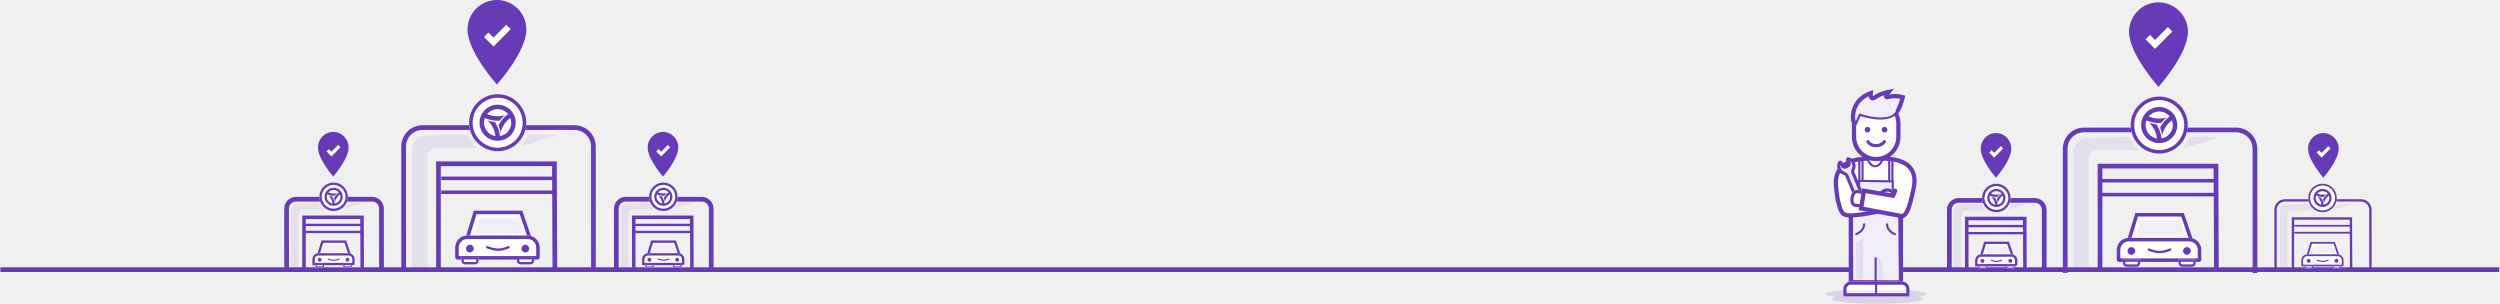
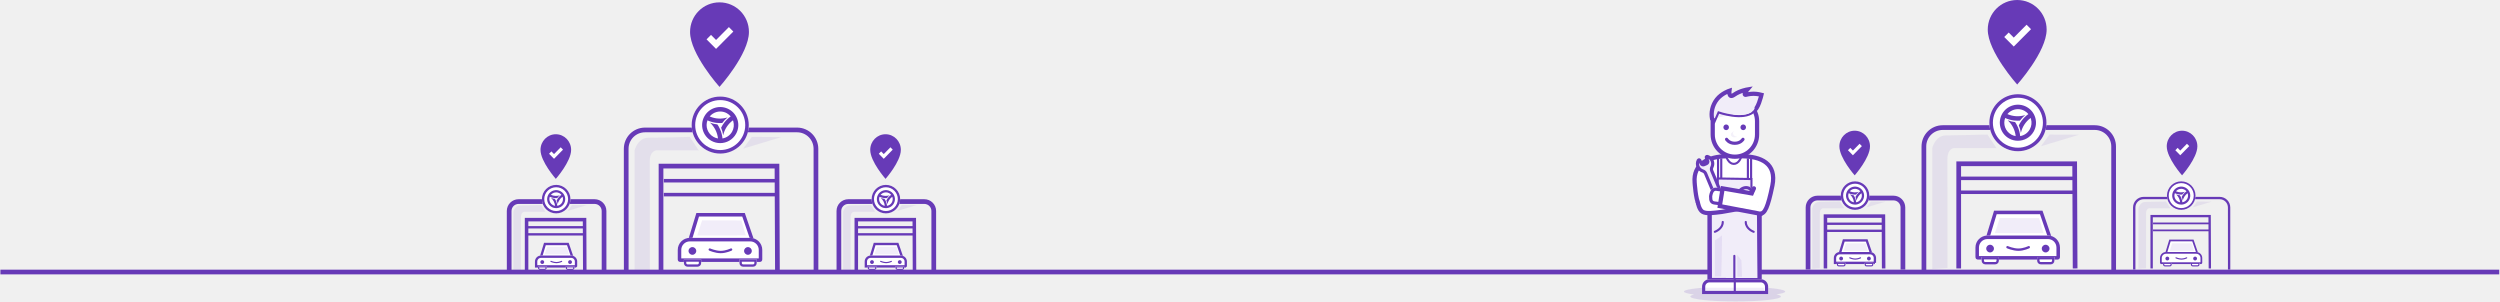
- <svg xmlns="http://www.w3.org/2000/svg" width="2123px" height="258px" viewBox="0 0 2123 258" version="1.1">
+ <svg xmlns="http://www.w3.org/2000/svg" width="2123px" height="256px" viewBox="0 0 2123 256" version="1.1">
  <defs />
  <g id="Page-1" stroke="none" stroke-width="1" fill="none" fill-rule="evenodd">
    <g id="Group-2">
-       <path d="M0.344,229 L2122.353,229" id="Path-84" stroke="#673AB7" stroke-width="4" />
-       <g id="header-graphic-right" transform="translate(1550, 2)">
+       <path d="M0.344,231 L2122.353,231" id="Path-84" stroke="#673AB7" stroke-width="4" />
+       <g id="header-graphic-right" transform="translate(1430, 0)">
        <g id="Group-14-Copy" transform="translate(105, 0)">
          <g id="Group-18" transform="translate(98, 80)">
            <path d="M32.776,146.535 C32.776,141.352 32.533,59.008 32.533,59.008 L129.475,60.084 L131.333,148.652 L163.948,148.652 L163.378,45.637 L156.165,33.528 L145.068,28.914 L125.956,28.515 L20.364,28.346 L10.966,31.737 L3.839,39.825 L1.981,49.512 L0.766,148.264 C0.766,148.264 32.776,151.717 32.776,146.535 Z" id="Path-67" />
            <polyline id="Path-36-Copy" stroke="#673AB7" stroke-width="4" points="30.338 147.956 30.338 59.055 128.812 59.055 129.189 147.956" />
            <path d="M31.703,71.457 L127.761,71.457" id="Path-38-Copy-2" stroke="#673AB7" stroke-width="3" />
            <path d="M31.703,83.268 L127.761,83.268" id="Path-38-Copy-3" stroke="#673AB7" stroke-width="3" />
            <path d="M0.809,149.754 L0.765,44.343 C0.762,35.508 7.916,28.346 16.76,28.346 L145.887,28.346 C154.724,28.346 161.892,35.517 161.895,44.343 L161.939,149.874" id="Path-35-Copy-2" stroke="#673AB7" stroke-width="4" />
            <g id="Group" transform="translate(56.36042, 0)">
              <g id="Oval-8">
                <g id="path-1-link" fill="#FFFFFF">
                  <ellipse id="path-1" cx="24.248" cy="24.213" rx="24.248" ry="24.213" />
                </g>
                <ellipse id="Oval" stroke="#673AB7" stroke-width="3" cx="24.248" cy="24.213" rx="22.748" ry="22.713" />
              </g>
              <path d="M34.352,29.808 C32.582,32.989 29.515,35.008 26.171,35.574 C25.93,32.971 25.284,30.448 24.28,28.087 C23.88,27.149 23.426,26.234 22.918,25.351 C22.588,24.779 22.235,24.22 21.862,23.674 C19.702,23.435 17.58,22.923 15.557,22.154 C19.346,25.624 21.791,30.382 22.349,35.586 C21.079,35.378 19.824,34.954 18.638,34.298 C13.577,31.5 11.446,25.449 13.408,20.199 C15.792,21.295 18.308,22 20.862,22.315 C21.896,22.443 22.938,22.506 23.979,22.506 C24.645,22.506 25.311,22.48 25.974,22.427 C27.251,20.686 28.754,19.102 30.453,17.72 C25.512,19.276 20.11,19.006 15.316,16.895 C16.791,15.098 18.774,13.789 21.06,13.135 C22.115,12.834 23.191,12.685 24.261,12.685 C26.196,12.685 28.111,13.175 29.849,14.137 C31.132,14.845 32.245,15.773 33.152,16.867 C31.008,18.378 29.136,20.2 27.584,22.25 C26.585,23.569 25.718,24.982 24.997,26.467 C25.859,28.502 26.459,30.655 26.769,32.872 C27.881,27.811 30.823,23.263 35.064,20.171 C35.172,20.455 35.271,20.746 35.355,21.041 C36.206,24.001 35.85,27.115 34.352,29.808 Z M39.013,19.996 C37.883,16.063 35.283,12.803 31.695,10.818 C28.106,8.834 23.957,8.361 20.011,9.489 C16.066,10.616 12.797,13.207 10.807,16.786 C6.699,24.174 9.383,33.519 16.792,37.615 C19.147,38.918 21.699,39.536 24.218,39.536 C29.624,39.535 34.876,36.687 37.68,31.648 C39.67,28.069 40.144,23.93 39.013,19.996 L39.013,19.996 Z" id="Fill-12-Copy-5" fill="#673AB7" fill-rule="nonzero" />
            </g>
            <path d="M7.878,148.52 L7.863,45.736 C7.863,45.736 10.42,34.958 19.615,34.958 C28.81,34.958 54.765,34.252 54.765,34.252 L62.387,45.736 L26.271,45.736 C26.271,45.736 20.813,46.077 20.813,54.784 C20.813,63.491 20.828,147.587 20.828,147.587" id="Path-20" fill="#673AB7" fill-rule="nonzero" opacity="0.092" />
            <g id="Group-3" transform="translate(44.5319, 100.3937)">
              <polyline id="Path-48" stroke="#673AB7" stroke-width="3" fill="#FFFFFF" fill-rule="nonzero" points="10.483 21.247 16.937 0 55.885 0 63.177 21.247" />
              <g id="Rectangle-10" transform="translate(0, 19)">
                <g id="path-2-link" fill="#FFFFFF">
                  <path d="M-1.42108547e-14,10.833 C-1.42108547e-14,5.182 4.573,0.601 10.231,0.601 L61.574,0.601 C67.224,0.601 71.804,5.181 71.804,10.833 L71.804,19.065 C71.804,20.169 70.909,21.064 69.809,21.064 L1.995,21.064 C0.893,21.064 -1.42108547e-14,20.172 -1.42108547e-14,19.065 L-1.42108547e-14,10.833 Z" id="path-2" />
                </g>
                <path d="M1.5,10.833 C1.5,6.008 5.404,2.101 10.231,2.101 L61.574,2.101 C66.396,2.101 70.304,6.01 70.304,10.833 L70.304,19.065 C70.304,19.34 70.081,19.564 69.809,19.564 L1.995,19.564 C1.721,19.564 1.5,19.343 1.5,19.065 L1.5,10.833 Z" id="Shape" stroke="#673AB7" stroke-width="3" />
              </g>
              <path d="M27.206,29.528 C27.206,29.528 31.978,31.626 36.484,31.626 C40.989,31.626 45.317,29.528 45.317,29.528" id="Path-31" stroke="#673AB7" stroke-width="2" stroke-linecap="round" />
              <ellipse id="Oval-7" fill="#673AB7" fill-rule="nonzero" cx="12.448" cy="30.709" rx="3.276" ry="3.267" />
              <ellipse id="Oval-7-Copy-2" fill="#673AB7" fill-rule="nonzero" cx="59.621" cy="30.709" rx="3.276" ry="3.267" />
              <g id="Rectangle" transform="translate(5, 37)">
                <g id="path-3-link" fill="#FFFFFF">
                  <path d="M0.241,0.896 L14.907,0.896 L14.907,4.005 C14.907,5.722 13.514,7.114 11.797,7.114 L3.352,7.114 C1.634,7.114 0.241,5.719 0.241,4.005 L0.241,0.896 Z" id="path-3" />
                </g>
                <path d="M1.241,1.896 L13.907,1.896 L13.907,4.005 C13.907,5.17 12.962,6.114 11.797,6.114 L3.352,6.114 C2.187,6.114 1.241,5.168 1.241,4.005 L1.241,1.896 Z" id="Shape" stroke="#673AB7" stroke-width="2" />
              </g>
              <g id="Rectangle-Copy-3" transform="translate(52, 37)">
                <g id="path-4-link" fill="#FFFFFF">
                  <path d="M0.414,0.896 L15.08,0.896 L15.08,4.005 C15.08,5.722 13.687,7.114 11.969,7.114 L3.524,7.114 C1.806,7.114 0.414,5.719 0.414,4.005 L0.414,0.896 Z" id="path-4" />
                </g>
                <path d="M1.414,1.896 L14.08,1.896 L14.08,4.005 C14.08,5.17 13.135,6.114 11.969,6.114 L3.524,6.114 C2.36,6.114 1.414,5.168 1.414,4.005 L1.414,1.896 Z" id="Shape" stroke="#673AB7" stroke-width="2" />
              </g>
            </g>
            <polygon id="Path-34" fill="#673AB7" fill-rule="nonzero" opacity="0.092" points="100.126 44.222 107.457 34.252 132.492 34.428" />
            <polygon id="Path-2" fill="#673AB7" fill-rule="nonzero" opacity="0.092" points="65.22 105.118 61.092 117.99 102.267 117.918 98.624 105.202" />
          </g>
          <g id="Group-18-Copy-2" transform="translate(277, 154)">
            <path d="M16.388,73.267 C16.388,70.676 16.267,29.504 16.267,29.504 L64.737,30.042 L65.666,74.326 L81.974,74.326 L81.689,22.818 L78.083,16.764 L72.534,14.457 L62.978,14.257 L10.182,14.173 L5.483,15.869 L1.919,19.913 L0.99,24.756 L0.383,74.132 C0.383,74.132 16.388,75.859 16.388,73.267 Z" id="Path-67" />
            <polyline id="Path-36-Copy" stroke="#673AB7" stroke-width="2" points="15.169 73.978 15.169 29.528 64.406 29.528 64.595 73.978" />
            <path d="M16.352,35.728 L64.381,35.728" id="Path-38-Copy-2" stroke="#673AB7" stroke-width="1.5" />
            <path d="M16.352,41.634 L64.381,41.634" id="Path-38-Copy-3" stroke="#673AB7" stroke-width="1.5" />
            <path d="M0.404,74.877 L0.383,22.172 C0.381,17.754 3.958,14.173 8.38,14.173 L72.943,14.173 C77.362,14.173 80.946,17.747 80.948,22.18 L80.969,74.937" id="Path-35-Copy-2" stroke="#673AB7" stroke-width="2" />
            <g id="Group" transform="translate(28.18021, 0)">
              <g id="Oval-8">
                <g id="path-5-link" fill="#FFFFFF">
                  <ellipse id="path-5" cx="12.124" cy="12.106" rx="12.124" ry="12.106" />
                </g>
                <ellipse id="Oval" stroke="#673AB7" stroke-width="1.5" cx="12.124" cy="12.106" rx="11.374" ry="11.356" />
              </g>
              <path d="M17.176,14.904 C16.291,16.494 14.757,17.504 13.085,17.787 C12.965,16.486 12.642,15.224 12.14,14.044 C11.94,13.574 11.713,13.117 11.459,12.676 C11.294,12.389 11.117,12.11 10.931,11.837 C9.851,11.717 8.79,11.461 7.778,11.077 C9.673,12.812 10.895,15.191 11.174,17.793 C10.54,17.689 9.912,17.477 9.319,17.149 C6.788,15.75 5.723,12.724 6.704,10.099 C7.896,10.647 9.154,11 10.431,11.157 C10.948,11.221 11.469,11.253 11.99,11.253 C12.323,11.253 12.656,11.24 12.987,11.213 C13.626,10.343 14.377,9.551 15.227,8.86 C12.756,9.638 10.055,9.503 7.658,8.447 C8.395,7.549 9.387,6.894 10.53,6.568 C11.057,6.417 11.595,6.342 12.13,6.342 C13.098,6.342 14.055,6.587 14.925,7.068 C15.566,7.423 16.123,7.887 16.576,8.433 C15.504,9.189 14.568,10.1 13.792,11.125 C13.293,11.784 12.859,12.491 12.499,13.233 C12.929,14.251 13.23,15.327 13.384,16.436 C13.941,13.906 15.412,11.632 17.532,10.085 C17.586,10.228 17.636,10.373 17.678,10.521 C18.103,12.001 17.925,13.557 17.176,14.904 Z M19.507,9.998 C18.941,8.031 17.641,6.402 15.847,5.409 C14.053,4.417 11.979,4.181 10.005,4.744 C8.033,5.308 6.399,6.604 5.403,8.393 C3.35,12.087 4.692,16.759 8.396,18.807 C9.573,19.459 10.85,19.768 12.109,19.768 C14.812,19.767 17.438,18.343 18.84,15.824 C19.835,14.035 20.072,11.965 19.507,9.998 L19.507,9.998 Z" id="Fill-12-Copy-5" fill="#673AB7" fill-rule="nonzero" />
            </g>
            <path d="M3.939,74.26 L3.932,22.868 C3.932,22.868 5.21,17.479 9.808,17.479 C14.405,17.479 27.382,17.126 27.382,17.126 L31.194,22.868 L13.135,22.868 C13.135,22.868 10.406,23.039 10.406,27.392 C10.406,31.745 10.414,73.794 10.414,73.794" id="Path-20" fill="#673AB7" fill-rule="nonzero" opacity="0.092" />
            <g id="Group-3" transform="translate(22.26595, 50.19685)">
              <polyline id="Path-48" stroke="#673AB7" stroke-width="1.5" fill="#FFFFFF" fill-rule="nonzero" points="5.241 10.624 8.468 0 27.942 0 31.589 10.624" />
              <g id="Rectangle-10" transform="translate(0, 9)">
                <g id="path-6-link" fill="#FFFFFF">
                  <path d="M-7.10542736e-15,5.916 C-7.10542736e-15,3.091 2.287,0.801 5.106,0.801 L30.796,0.801 C33.616,0.801 35.902,3.097 35.902,5.916 L35.902,10.032 C35.902,10.584 35.448,11.032 34.904,11.032 L0.998,11.032 C0.447,11.032 -7.10542736e-15,10.592 -7.10542736e-15,10.032 L-7.10542736e-15,5.916 Z" id="path-6" />
                </g>
                <path d="M0.75,5.916 C0.75,3.505 2.701,1.551 5.106,1.551 L30.796,1.551 C33.2,1.551 35.152,3.509 35.152,5.916 L35.152,10.032 C35.152,10.167 35.037,10.282 34.904,10.282 L0.998,10.282 C0.858,10.282 0.75,10.175 0.75,10.032 L0.75,5.916 Z" id="Shape" stroke="#673AB7" stroke-width="1.5" />
              </g>
              <path d="M13.603,14.764 C13.603,14.764 15.989,15.813 18.242,15.813 C20.495,15.813 22.658,14.764 22.658,14.764" id="Path-31" stroke="#673AB7" stroke-linecap="round" />
              <ellipse id="Oval-7" fill="#673AB7" fill-rule="nonzero" cx="6.224" cy="15.355" rx="1.638" ry="1.634" />
              <ellipse id="Oval-7-Copy-2" fill="#673AB7" fill-rule="nonzero" cx="29.81" cy="15.355" rx="1.638" ry="1.634" />
              <g id="Rectangle" transform="translate(2, 18)">
                <g id="path-7-link" fill="#FFFFFF">
                  <path d="M0.621,0.948 L7.954,0.948 L7.954,2.502 C7.954,3.361 7.25,4.057 6.398,4.057 L2.176,4.057 C1.317,4.057 0.621,3.367 0.621,2.502 L0.621,0.948 Z" id="path-7" />
                </g>
                <path d="M1.121,1.448 L7.454,1.448 L7.454,2.502 C7.454,3.082 6.977,3.557 6.398,3.557 L2.176,3.557 C1.591,3.557 1.121,3.088 1.121,2.502 L1.121,1.448 Z" id="Shape" stroke="#673AB7" />
              </g>
              <g id="Rectangle-Copy-3" transform="translate(26, 18)">
                <g id="path-8-link" fill="#FFFFFF">
                  <path d="M0.207,0.948 L7.54,0.948 L7.54,2.502 C7.54,3.361 6.837,4.057 5.985,4.057 L1.762,4.057 C0.903,4.057 0.207,3.367 0.207,2.502 L0.207,0.948 Z" id="path-8" />
                </g>
                <path d="M0.707,1.448 L7.04,1.448 L7.04,2.502 C7.04,3.082 6.563,3.557 5.985,3.557 L1.762,3.557 C1.177,3.557 0.707,3.088 0.707,2.502 L0.707,1.448 Z" id="Shape" stroke="#673AB7" />
              </g>
            </g>
            <polygon id="Path-34" fill="#673AB7" fill-rule="nonzero" opacity="0.092" points="50.063 22.111 53.728 17.126 66.246 17.214" />
            <polygon id="Path-2" fill="#673AB7" fill-rule="nonzero" opacity="0.092" points="32.61 52.559 30.546 58.995 51.133 58.959 49.312 52.601" />
          </g>
          <g id="Group-9" transform="translate(153, 0)" fill-rule="nonzero">
            <path d="M0,25.128 C0,43.974 25,71.795 25,71.795 C25,71.795 50,43.974 50,25.128 C50,11.236 38.821,-2.27373675e-13 25,-2.27373675e-13 C11.179,-2.27373675e-13 0,11.236 0,25.128 Z" id="Path" fill="#673AB7" />
            <polygon id="Icon-Shape-Copy-3" fill="#FFFFFF" points="32.974 21 36.747 24.79 22.078 39.524 14 31.41 17.792 27.628 22.079 31.934" />
          </g>
          <g id="Group-15" transform="translate(0, 111)">
            <g id="Group-18-Copy" transform="translate(0, 43)">
              <path d="M16.388,73.267 C16.388,70.676 16.267,29.504 16.267,29.504 L64.737,30.042 L65.666,74.326 L81.974,74.326 L81.689,22.818 L78.083,16.764 L72.534,14.457 L62.978,14.257 L10.182,14.173 L5.483,15.869 L1.919,19.913 L0.99,24.756 L0.383,74.132 C0.383,74.132 16.388,75.859 16.388,73.267 Z" id="Path-67" />
              <polyline id="Path-36-Copy" stroke="#673AB7" stroke-width="3" points="15.169 73.978 15.169 29.528 64.406 29.528 64.595 73.978" />
              <path d="M16.352,36 L64.381,36" id="Path-38-Copy-2" stroke="#673AB7" stroke-width="2" />
              <path d="M16.352,42 L64.381,42" id="Path-38-Copy-3" stroke="#673AB7" stroke-width="2" />
              <path d="M0.404,74.877 L0.383,22.172 C0.381,17.754 3.958,14.173 8.38,14.173 L72.943,14.173 C77.362,14.173 80.946,17.747 80.948,22.18 L80.969,74.937" id="Path-35-Copy-2" stroke="#673AB7" stroke-width="4" />
              <g id="Group" transform="translate(28.18021, 0)">
                <g id="Oval-8">
                  <g id="path-9-link" fill="#FFFFFF">
                    <ellipse id="path-9" cx="12.124" cy="12.106" rx="12.124" ry="12.106" />
                  </g>
                  <ellipse id="Oval" stroke="#673AB7" stroke-width="2" cx="12.124" cy="12.106" rx="11.124" ry="11.106" />
                </g>
                <path d="M17.176,14.904 C16.291,16.494 14.757,17.504 13.085,17.787 C12.965,16.486 12.642,15.224 12.14,14.044 C11.94,13.574 11.713,13.117 11.459,12.676 C11.294,12.389 11.117,12.11 10.931,11.837 C9.851,11.717 8.79,11.461 7.778,11.077 C9.673,12.812 10.895,15.191 11.174,17.793 C10.54,17.689 9.912,17.477 9.319,17.149 C6.788,15.75 5.723,12.724 6.704,10.099 C7.896,10.647 9.154,11 10.431,11.157 C10.948,11.221 11.469,11.253 11.99,11.253 C12.323,11.253 12.656,11.24 12.987,11.213 C13.626,10.343 14.377,9.551 15.227,8.86 C12.756,9.638 10.055,9.503 7.658,8.447 C8.395,7.549 9.387,6.894 10.53,6.568 C11.057,6.417 11.595,6.342 12.13,6.342 C13.098,6.342 14.055,6.587 14.925,7.068 C15.566,7.423 16.123,7.887 16.576,8.433 C15.504,9.189 14.568,10.1 13.792,11.125 C13.293,11.784 12.859,12.491 12.499,13.233 C12.929,14.251 13.23,15.327 13.384,16.436 C13.941,13.906 15.412,11.632 17.532,10.085 C17.586,10.228 17.636,10.373 17.678,10.521 C18.103,12.001 17.925,13.557 17.176,14.904 Z M19.507,9.998 C18.941,8.031 17.641,6.402 15.847,5.409 C14.053,4.417 11.979,4.181 10.005,4.744 C8.033,5.308 6.399,6.604 5.403,8.393 C3.35,12.087 4.692,16.759 8.396,18.807 C9.573,19.459 10.85,19.768 12.109,19.768 C14.812,19.767 17.438,18.343 18.84,15.824 C19.835,14.035 20.072,11.965 19.507,9.998 L19.507,9.998 Z" id="Fill-12-Copy-5" fill="#673AB7" fill-rule="nonzero" />
              </g>
              <path d="M3.939,74.26 L3.932,22.868 C3.932,22.868 5.21,17.479 9.808,17.479 C14.405,17.479 27.382,17.126 27.382,17.126 L31.194,22.868 L13.135,22.868 C13.135,22.868 10.406,23.039 10.406,27.392 C10.406,31.745 10.414,73.794 10.414,73.794" id="Path-20" fill="#673AB7" fill-rule="nonzero" opacity="0.092" />
              <g id="Group-3" transform="translate(22.26595, 50.19685)">
                <polyline id="Path-48" stroke="#673AB7" stroke-width="2" fill="#FFFFFF" fill-rule="nonzero" points="5.241 10.624 8.468 0 27.942 0 31.589 10.624" />
                <g id="Rectangle-10" transform="translate(0, 9)">
                  <g id="path-10-link" fill="#FFFFFF">
                    <path d="M-7.10542736e-15,5.916 C-7.10542736e-15,3.091 2.287,0.801 5.106,0.801 L30.796,0.801 C33.616,0.801 35.902,3.097 35.902,5.916 L35.902,10.032 C35.902,10.584 35.448,11.032 34.904,11.032 L0.998,11.032 C0.447,11.032 -7.10542736e-15,10.592 -7.10542736e-15,10.032 L-7.10542736e-15,5.916 Z" id="path-10" />
                  </g>
                  <path d="M0.998,10.032 C0.995,10.032 1,10.037 1,10.032 L0.998,10.032 Z M34.902,10.032 C34.902,10.032 34.902,10.032 34.902,10.032 C34.902,10.03 34.9,10.031 34.902,10.032 C34.903,10.032 34.903,10.032 34.904,10.032 L34.902,10.032 L34.902,10.032 L1,10.032 L1,5.916 C1,3.643 2.839,1.801 5.106,1.801 L30.796,1.801 C33.061,1.801 34.902,3.646 34.902,5.916 L34.902,10.032 L34.902,10.032 C34.902,10.032 34.902,10.032 34.902,10.032 Z" id="Shape" stroke="#673AB7" stroke-width="2" />
                </g>
                <path d="M13.603,14.764 C13.603,14.764 15.989,15.813 18.242,15.813 C20.495,15.813 22.658,14.764 22.658,14.764" id="Path-31" stroke="#673AB7" stroke-linecap="round" />
                <ellipse id="Oval-7" fill="#673AB7" fill-rule="nonzero" cx="6.224" cy="15.355" rx="1.638" ry="1.634" />
                <ellipse id="Oval-7-Copy-2" fill="#673AB7" fill-rule="nonzero" cx="29.81" cy="15.355" rx="1.638" ry="1.634" />
                <g id="Rectangle" transform="translate(2, 18)">
                  <g id="path-11-link" fill="#FFFFFF">
                    <path d="M0.621,0.948 L7.954,0.948 L7.954,2.502 C7.954,3.361 7.25,4.057 6.398,4.057 L2.176,4.057 C1.317,4.057 0.621,3.367 0.621,2.502 L0.621,0.948 Z" id="path-11" />
                  </g>
                  <path d="M1.121,1.448 L7.454,1.448 L7.454,2.502 C7.454,3.082 6.977,3.557 6.398,3.557 L2.176,3.557 C1.591,3.557 1.121,3.088 1.121,2.502 L1.121,1.448 Z" id="Shape" stroke="#673AB7" />
                </g>
                <g id="Rectangle-Copy-3" transform="translate(26, 18)">
                  <g id="path-12-link" fill="#FFFFFF">
                    <path d="M0.207,0.948 L7.54,0.948 L7.54,2.502 C7.54,3.361 6.837,4.057 5.985,4.057 L1.762,4.057 C0.903,4.057 0.207,3.367 0.207,2.502 L0.207,0.948 Z" id="path-12" />
                  </g>
                  <path d="M0.707,1.448 L7.04,1.448 L7.04,2.502 C7.04,3.082 6.563,3.557 5.985,3.557 L1.762,3.557 C1.177,3.557 0.707,3.088 0.707,2.502 L0.707,1.448 Z" id="Shape" stroke="#673AB7" />
                </g>
              </g>
              <polygon id="Path-34" fill="#673AB7" fill-rule="nonzero" opacity="0.092" points="50.063 22.111 53.728 17.126 66.246 17.214" />
              <polygon id="Path-2" fill="#673AB7" fill-rule="nonzero" opacity="0.092" points="32.61 52.559 30.546 58.995 51.133 58.959 49.312 52.601" />
            </g>
            <g id="Group-9-Copy-2" transform="translate(27, 0)" fill-rule="nonzero">
              <path d="M0,13.262 C0,23.209 13,37.892 13,37.892 C13,37.892 26,23.209 26,13.262 C26,5.93 20.187,-1.20792265e-13 13,-1.20792265e-13 C5.813,-1.20792265e-13 0,5.93 0,13.262 Z" id="Path" fill="#673AB7" />
              <polygon id="Icon-Shape-Copy-3" fill="#FFFFFF" points="17.146 11.083 19.108 13.083 11.481 20.86 7.28 16.577 9.252 14.581 11.481 16.854" />
            </g>
          </g>
          <g id="Group-9-Copy-3" transform="translate(305, 111)" fill-rule="nonzero">
            <path d="M0,13.262 C0,23.209 13,37.892 13,37.892 C13,37.892 26,23.209 26,13.262 C26,5.93 20.187,-1.20792265e-13 13,-1.20792265e-13 C5.813,-1.20792265e-13 0,5.93 0,13.262 Z" id="Path" fill="#673AB7" />
            <polygon id="Icon-Shape-Copy-3" fill="#FFFFFF" points="17.146 11.083 19.108 13.083 11.481 20.86 7.28 16.577 9.252 14.581 11.481 16.854" />
          </g>
        </g>
        <g id="cardash-man" transform="translate(0, 76)">
          <g id="torso+legs" transform="translate(0, 54.8)">
            <path d="M8.621,118.477 C6.569,117.963 5.432,117.396 5.432,116.8 C5.432,114.48 22.657,112.6 43.905,112.6 C65.154,112.6 82.379,114.48 82.379,116.8 C82.379,117.457 80.996,118.079 78.529,118.633 C83.243,119.307 86,120.122 86,121 C86,123.32 66.748,125.2 43,125.2 C19.252,125.2 0,123.32 0,121 C0,120.053 3.208,119.179 8.621,118.477 Z" id="shadow" fill="#673AB7" fill-rule="nonzero" opacity="0.158" transform="translate(43, 118.9) scale(-1, 1) rotate(-180) translate(-43, -118.9) " />
            <polygon id="Rectangle-4" stroke="#673AB7" stroke-width="3.6" fill="#FFFFFF" fill-rule="nonzero" stroke-linecap="round" points="21.726 49.346 64.274 49.346 64.274 106.967 21.726 106.967" />
            <path d="M12.434,42.353 C10.002,38.65 9.082,24.084 9.082,24.084 C7.857,8.883 20.036,1.9 36.647,1.9 L48.9,1.9 C65.515,1.9 78.978,7.986 75.119,26.776 C71.26,45.565 68.674,50.649 64.728,50.649 C60.783,50.649 32.735,43.255 32.735,43.255" id="Rectangle-2" stroke="#673AB7" stroke-width="3.6" fill="#FFFFFF" fill-rule="nonzero" stroke-linecap="round" />
            <rect id="Rectangle-13" fill="#673AB7" fill-rule="nonzero" opacity="0.092" x="25.347" y="75.7" width="5.432" height="30.6" />
            <polygon id="Path-89" fill="#673AB7" fill-rule="nonzero" opacity="0.092" points="45.263 84.7 45.336 104.905 49.295 104.905 48.848 89.893" />
            <path d="M61.022,38.972 L62.196,40.39 L61.97,70.839 L58.279,70.785 C58.279,70.785 59.138,60.55 59.421,49.393 C59.703,38.236 56.209,39.208 56.217,38.972 C56.314,35.989 55.971,31.868 56.217,30.598 C56.897,27.085 59.399,36.303 59.399,36.303 L61.022,38.972 Z" id="Path-90" fill="#FFFFFF" fill-rule="nonzero" />
            <rect id="Rectangle-21-Copy-4" fill="#673AB7" fill-rule="nonzero" x="28.063" y="3.7" width="1.811" height="17.1" />
            <rect id="Rectangle-21-Copy-5" fill="#673AB7" fill-rule="nonzero" x="30.779" y="3.7" width="1.811" height="17.1" />
            <rect id="Rectangle-21-Copy-6" fill="#673AB7" fill-rule="nonzero" x="53.411" y="3.7" width="1.811" height="17.1" />
            <rect id="Rectangle-21-Copy-7" fill="#673AB7" fill-rule="nonzero" x="56.126" y="3.7" width="1.811" height="17.1" />
            <g id="Path-106-Copy" transform="translate(22, 20)">
              <g id="path-13-link" transform="translate(1, 1)" fill="#F1EDF9">
                <polygon id="path-13" points="39.537 84.381 0.752 84.189 0.537 23.94 6.493 16.905 6.631 0.7 33.426 1.113 33.392 16.484 38.933 21.488" />
              </g>
              <polygon id="Shape" stroke="#673AB7" stroke-width="1.8" points="35.293 17.085 35.326 2.115 35.327 1.227 34.439 1.213 7.645 0.8 6.739 0.786 6.731 1.692 6.596 17.572 0.85 24.358 0.636 24.612 0.637 24.943 0.852 85.192 0.855 86.085 1.747 86.089 40.533 86.281 41.446 86.286 41.437 85.372 40.833 22.48 40.829 22.085 40.536 21.82" />
            </g>
            <polygon id="Path-89" fill="#673AB7" fill-rule="nonzero" opacity="0.092" points="45.263 85.6 45.336 104.201 49.295 104.201 48.848 90.381" />
            <path d="M32.343,73.426 L32.343,75.327 L32.343,104.005 L26.912,104.005 C26.912,104.005 26.253,80.74 26.253,71.448 C26.253,67.166 26.912,70.084 29.283,71.448 C31.655,72.812 32.343,73.426 32.343,73.426 Z" id="Rectangle-13" fill="#673AB7" fill-rule="nonzero" opacity="0.092" transform="translate(29.29795, 86.60476) scale(-1, 1) translate(-29.29795, -86.60476) " />
            <g id="feet" transform="translate(15.38947, 105.4)">
              <g id="Rectangle-6">
                <g id="path-14-link" fill="#FFFFFF">
                  <path d="M0,7.2 C0,3.721 2.822,0.9 6.302,0.9 L49.824,0.9 C53.305,0.9 56.126,3.728 56.126,7.2 L56.126,13.5 L0,13.5 L0,7.2 Z" id="path-14" />
                </g>
                <path d="M54.776,12.15 L1.35,12.15 L1.35,7.2 C1.35,4.466 3.567,2.25 6.302,2.25 L49.824,2.25 C52.557,2.25 54.776,4.471 54.776,7.2 L54.776,12.15 Z" id="Shape" stroke="#673AB7" stroke-width="2.7" />
              </g>
              <rect id="Rectangle-16" fill="#673AB7" fill-rule="nonzero" opacity="0.092" x="2.716" y="8.1" width="24.442" height="2.7" />
              <rect id="Rectangle-16-Copy" fill="#673AB7" fill-rule="nonzero" opacity="0.092" x="28.063" y="8.1" width="24.442" height="2.7" />
              <path d="M26,0.863 L26,11.7" id="Path-81-Copy" stroke="#673AB7" stroke-width="1.8" fill="#FFFFFF" fill-rule="nonzero" stroke-linecap="round" transform="translate(26.9, 6.281282) scale(-1, 1) translate(-26.9, -6.281282) " />
            </g>
            <path d="M41,86.5 L41,105.4" id="Path-81-Copy-3" stroke="#673AB7" stroke-width="1.8" fill="#FFFFFF" fill-rule="nonzero" stroke-linecap="round" transform="translate(41.9, 95.95) scale(-1, 1) translate(-41.9, -95.95) " />
            <path d="M26.253,66.04 C26.253,66.04 32.964,63.721 32.964,57.7" id="Path-101-Copy-2" stroke="#673AB7" stroke-width="1.8" stroke-linecap="round" />
            <path d="M52.505,66.04 C52.505,66.04 59.217,63.721 59.217,57.7" id="Path-101-Copy-3" stroke="#673AB7" stroke-width="1.8" stroke-linecap="round" transform="translate(55.8611, 61.86997) scale(-1, 1) translate(-55.8611, -61.86997) " />
            <path d="M11.81,41.022 C11.81,41.022 12.787,47.45 16,49.16 C19.214,50.87 24.874,50.047 32.117,49.16 C32.354,49.131 52.183,45.625 52.414,45.595 C52.645,45.565 49.051,43.528 49.051,43.528 L52.414,38.83 C52.414,38.83 43.85,35.789 33.443,36.083 C23.036,36.377 24.622,32.256 24.622,32.256" id="Path-113" stroke="#673AB7" stroke-width="3.6" fill="#FFFFFF" fill-rule="nonzero" stroke-linecap="round" />
            <path d="M18.612,2.299 C18.732,2.199 18.883,2.144 19.039,2.144 C19.428,2.146 19.743,2.458 19.744,2.844 L19.744,5.811 C19.744,6.828 20.575,7.653 21.6,7.653 L23.865,7.653 C24.357,7.653 24.829,7.459 25.177,7.113 C25.525,6.768 25.721,6.299 25.721,5.811 L25.721,2.844 C25.722,2.458 26.037,2.146 26.426,2.144 C26.582,2.144 26.734,2.199 26.853,2.299 C28.334,3.505 29.201,5.3 29.221,7.202 C29.241,9.104 28.411,10.917 26.955,12.153 C26.097,12.879 25.601,13.941 25.598,15.06 L25.48,34.756 C25.48,35.289 25.267,35.8 24.888,36.176 C24.508,36.553 23.994,36.764 23.457,36.764 L21.772,36.764 C20.655,36.764 19.749,35.865 19.749,34.756 L19.867,15.063 C19.864,13.944 19.368,12.882 18.51,12.156 C17.071,10.935 16.243,9.149 16.245,7.27 C16.243,5.344 17.112,3.519 18.612,2.299 Z" id="Path-Copy-2" stroke="#673AB7" stroke-width="2.7" fill="#F1EDF9" fill-rule="nonzero" transform="translate(22.7333, 19.45437) rotate(-23) translate(-22.7333, -19.45437) " />
            <g id="Rectangle-11-Copy" transform="translate(28.89279, 36.00608) rotate(-69) translate(-28.89279, -36.00608) translate(20.89279, 28.00608)">
              <g id="path-15-link" fill="#FFFFFF">
                <path d="M14.788,5.478 C14.168,0.322 10.078,0.002 6.153,0.711 C5.907,0.756 5.661,0.792 5.434,0.874 C0.342,2.696 -0.239,4.919 0.544,8.052 L1.239,10.828 C2.074,14.171 5.949,16.304 9.874,15.595 C13.808,14.884 16.318,11.595 15.483,8.254 L14.788,5.478 Z" id="path-15" />
              </g>
              <path d="M13.448,5.639 L13.479,5.806 L14.173,8.582 C14.806,11.115 12.842,13.687 9.634,14.266 C6.369,14.856 3.2,13.109 2.548,10.501 L1.854,7.724 C1.137,4.858 1.881,3.579 5.889,2.145 C5.955,2.121 6.045,2.101 6.281,2.06 C6.316,2.053 6.316,2.053 6.352,2.047 C6.372,2.043 6.372,2.043 6.393,2.04 C10.788,1.245 13.027,2.14 13.448,5.639 Z" id="Shape" stroke="#673AB7" stroke-width="2.7" />
            </g>
            <g id="Rectangle-11-Copy-2" transform="translate(52.77889, 34.52894) rotate(154) translate(-52.77889, -34.52894) translate(44.77889, 26.52894)">
              <g id="path-16-link" fill="#FFFFFF">
                <path d="M14.781,5.136 C14.161,-0.02 10.071,-0.34 6.146,0.369 C5.9,0.413 5.654,0.45 5.427,0.532 C0.335,2.354 -0.246,4.577 0.537,7.71 L1.232,10.486 C2.068,13.829 5.942,15.962 9.867,15.253 C13.801,14.542 16.311,11.253 15.476,7.912 L14.781,5.136 Z" id="path-16" />
              </g>
              <path d="M13.441,5.297 L13.472,5.463 L14.166,8.24 C14.799,10.773 12.835,13.345 9.627,13.924 C6.362,14.514 3.193,12.767 2.541,10.159 L1.847,7.382 C1.13,4.516 1.874,3.237 5.882,1.803 C5.948,1.779 6.038,1.759 6.274,1.718 C6.309,1.711 6.309,1.711 6.345,1.705 C6.365,1.701 6.365,1.701 6.386,1.698 C10.781,0.903 13.02,1.798 13.441,5.297 Z" id="Shape" stroke="#673AB7" stroke-width="2.7" />
            </g>
            <polyline id="Path-112" stroke="#673AB7" stroke-width="3.6" fill="#FFFFFF" fill-rule="nonzero" stroke-linecap="round" points="59.431 29.175 57.565 33.428 32.87 29.175 30.459 44.216 65.423 50.823" />
            <polygon id="Path-114" fill="#FFFFFF" fill-rule="nonzero" points="60.754 31.602 59.856 33.547 63.673 46.543 64.401 46.293 64.332 38.827" />
          </g>
          <g id="head-+-neck" transform="translate(23.53684, 0)">
            <ellipse id="Oval-5" stroke="#673AB7" stroke-width="1.8" fill="#FFFFFF" fill-rule="nonzero" stroke-linecap="round" cx="18.814" cy="52.289" rx="7.046" ry="10.889" />
            <rect id="Rectangle-5" stroke="#673AB7" stroke-width="3.6" fill="#FFFFFF" fill-rule="nonzero" stroke-linecap="round" x="0.905" y="8.1" width="37.662" height="48.966" rx="18.831" />
            <path d="M12.674,42.3 C12.674,42.3 14.577,45.669 19.636,45.669 C24.696,45.669 26.599,42.3 26.599,42.3" id="Path-31" stroke="#673AB7" stroke-width="2.7" stroke-linecap="round" />
            <ellipse id="Oval-13-Copy" fill="#673AB7" fill-rule="nonzero" cx="26.807" cy="32.111" rx="2.365" ry="2.411" />
            <ellipse id="Oval-13-Copy-2" fill="#673AB7" fill-rule="nonzero" cx="12.323" cy="32.111" rx="2.365" ry="2.411" />
            <path d="M35.558,17.57 C39.113,18.139 42.309,4.51 42.309,4.51 C42.309,4.51 38.934,3.609 35.558,3.609 C32.185,3.609 28.811,4.51 28.811,4.51 C26.493,4.51 30.327,0 30.327,0 C30.327,0 23.84,1.073 19.005,4.51 C14.17,7.946 15.088,1.073 15.088,1.073 C15.088,1.073 8.541,3.212 4.461,8.392 C0.38,13.571 -0.637,19.887 0.35,24.887" id="Path-58-Copy" stroke="#673AB7" stroke-width="3.6" fill="#F1EDF9" fill-rule="nonzero" stroke-linecap="round" />
            <path d="M16.651,37.084 C16.651,37.084 15.505,38.718 17.324,40.005 C19.144,41.291 21.513,40.202 21.513,40.202 C21.513,40.202 18.673,39.211 18.673,38.767 C18.673,38.322 17.35,37.062 18.796,35.527 C20.242,33.993 16.651,37.084 16.651,37.084 Z" id="Path-79" fill="#673AB7" fill-rule="nonzero" opacity="0.074" />
            <path d="M1.811,28.741 L5.858,19.479 C5.858,19.479 26.966,26.936 35.775,18.9" id="Path-92" stroke="#673AB7" stroke-width="1.8" />
            <path d="M36.531,15.276 C36.531,15.276 36.783,17.049 34.376,18.75 C31.968,20.451 28.718,21.093 28.718,21.093 L24.607,21.485 L18.052,21.239 L23.14,18.207 C23.14,18.207 31.642,18.319 32.259,17.873 C32.875,17.427 34.805,15.009 34.805,15.009 L36.531,15.276 Z" id="Path-6" fill="#F1EDF9" fill-rule="nonzero" />
          </g>
        </g>
      </g>
-       <g id="header-graphic-left" transform="translate(243, 0)">
+       <g id="header-graphic-left" transform="translate(432, 2)">
        <g id="Group-18" transform="translate(99, 80)">
          <path d="M32.776,146.535 C32.776,141.352 32.533,59.008 32.533,59.008 L129.475,60.084 L131.333,148.652 L163.948,148.652 L163.378,45.637 L156.165,33.528 L145.068,28.914 L125.956,28.515 L20.364,28.346 L10.966,31.737 L3.839,39.825 L1.981,49.512 L0.766,148.264 C0.766,148.264 32.776,151.717 32.776,146.535 Z" id="Path-67" />
          <polyline id="Path-36-Copy" stroke="#673AB7" stroke-width="4" points="30.338 147.956 30.338 59.055 128.812 59.055 129.189 147.956" />
          <path d="M32.703,71.457 L128.761,71.457" id="Path-38-Copy-2" stroke="#673AB7" stroke-width="3" />
          <path d="M32.703,83.268 L128.761,83.268" id="Path-38-Copy-3" stroke="#673AB7" stroke-width="3" />
          <path d="M0.809,149.754 L0.765,44.343 C0.762,35.508 7.916,28.346 16.76,28.346 L145.887,28.346 C154.724,28.346 161.892,35.517 161.895,44.343 L161.939,149.874" id="Path-35-Copy-2" stroke="#673AB7" stroke-width="4" />
          <g id="Group" transform="translate(56.36042, 0)">
            <g id="Oval-8">
              <g id="path-17-link" fill="#FFFFFF">
                <ellipse id="path-17" cx="24.248" cy="24.213" rx="24.248" ry="24.213" />
              </g>
              <ellipse id="Oval" stroke="#673AB7" stroke-width="3" cx="24.248" cy="24.213" rx="22.748" ry="22.713" />
            </g>
            <path d="M34.352,29.808 C32.582,32.989 29.515,35.008 26.171,35.574 C25.93,32.971 25.284,30.448 24.28,28.087 C23.88,27.149 23.426,26.234 22.918,25.351 C22.588,24.779 22.235,24.22 21.862,23.674 C19.702,23.435 17.58,22.923 15.557,22.154 C19.346,25.624 21.791,30.382 22.349,35.586 C21.079,35.378 19.824,34.954 18.638,34.298 C13.577,31.5 11.446,25.449 13.408,20.199 C15.792,21.295 18.308,22 20.862,22.315 C21.896,22.443 22.938,22.506 23.979,22.506 C24.645,22.506 25.311,22.48 25.974,22.427 C27.251,20.686 28.754,19.102 30.453,17.72 C25.512,19.276 20.11,19.006 15.316,16.895 C16.791,15.098 18.774,13.789 21.06,13.135 C22.115,12.834 23.191,12.685 24.261,12.685 C26.196,12.685 28.111,13.175 29.849,14.137 C31.132,14.845 32.245,15.773 33.152,16.867 C31.008,18.378 29.136,20.2 27.584,22.25 C26.585,23.569 25.718,24.982 24.997,26.467 C25.859,28.502 26.459,30.655 26.769,32.872 C27.881,27.811 30.823,23.263 35.064,20.171 C35.172,20.455 35.271,20.746 35.355,21.041 C36.206,24.001 35.85,27.115 34.352,29.808 Z M39.013,19.996 C37.883,16.063 35.283,12.803 31.695,10.818 C28.106,8.834 23.957,8.361 20.011,9.489 C16.066,10.616 12.797,13.207 10.807,16.786 C6.699,24.174 9.383,33.519 16.792,37.615 C19.147,38.918 21.699,39.536 24.218,39.536 C29.624,39.535 34.876,36.687 37.68,31.648 C39.67,28.069 40.144,23.93 39.013,19.996 L39.013,19.996 Z" id="Fill-12-Copy-5" fill="#673AB7" fill-rule="nonzero" />
          </g>
          <path d="M7.878,148.52 L7.863,45.736 C7.863,45.736 10.42,34.958 19.615,34.958 C28.81,34.958 54.765,34.252 54.765,34.252 L62.387,45.736 L26.271,45.736 C26.271,45.736 20.813,46.077 20.813,54.784 C20.813,63.491 20.828,147.587 20.828,147.587" id="Path-20" fill="#673AB7" fill-rule="nonzero" opacity="0.092" />
          <g id="Group-3" transform="translate(44.5319, 100.3937)">
            <polyline id="Path-48" stroke="#673AB7" stroke-width="3" fill="#FFFFFF" fill-rule="nonzero" points="10.483 21.247 16.937 0 55.885 0 63.177 21.247" />
            <g id="Rectangle-10" transform="translate(0, 19)">
              <g id="path-18-link" fill="#FFFFFF">
                <path d="M-1.42108547e-14,10.833 C-1.42108547e-14,5.182 4.573,0.601 10.231,0.601 L61.574,0.601 C67.224,0.601 71.804,5.181 71.804,10.833 L71.804,19.065 C71.804,20.169 70.909,21.064 69.809,21.064 L1.995,21.064 C0.893,21.064 -1.42108547e-14,20.172 -1.42108547e-14,19.065 L-1.42108547e-14,10.833 Z" id="path-18" />
              </g>
              <path d="M1.5,10.833 C1.5,6.008 5.404,2.101 10.231,2.101 L61.574,2.101 C66.396,2.101 70.304,6.01 70.304,10.833 L70.304,19.065 C70.304,19.34 70.081,19.564 69.809,19.564 L1.995,19.564 C1.721,19.564 1.5,19.343 1.5,19.065 L1.5,10.833 Z" id="Shape" stroke="#673AB7" stroke-width="3" />
            </g>
            <path d="M27.206,29.528 C27.206,29.528 31.978,31.626 36.484,31.626 C40.989,31.626 45.317,29.528 45.317,29.528" id="Path-31" stroke="#673AB7" stroke-width="2" stroke-linecap="round" />
            <ellipse id="Oval-7" fill="#673AB7" fill-rule="nonzero" cx="12.448" cy="30.709" rx="3.276" ry="3.267" />
            <ellipse id="Oval-7-Copy-2" fill="#673AB7" fill-rule="nonzero" cx="59.621" cy="30.709" rx="3.276" ry="3.267" />
            <g id="Rectangle" transform="translate(5, 37)">
              <g id="path-19-link" fill="#FFFFFF">
                <path d="M0.241,0.896 L14.907,0.896 L14.907,4.005 C14.907,5.722 13.514,7.114 11.797,7.114 L3.352,7.114 C1.634,7.114 0.241,5.719 0.241,4.005 L0.241,0.896 Z" id="path-19" />
              </g>
              <path d="M1.241,1.896 L13.907,1.896 L13.907,4.005 C13.907,5.17 12.962,6.114 11.797,6.114 L3.352,6.114 C2.187,6.114 1.241,5.168 1.241,4.005 L1.241,1.896 Z" id="Shape" stroke="#673AB7" stroke-width="2" />
            </g>
            <g id="Rectangle-Copy-3" transform="translate(52, 37)">
              <g id="path-20-link" fill="#FFFFFF">
                <path d="M0.414,0.896 L15.08,0.896 L15.08,4.005 C15.08,5.722 13.687,7.114 11.969,7.114 L3.524,7.114 C1.806,7.114 0.414,5.719 0.414,4.005 L0.414,0.896 Z" id="path-20" />
              </g>
              <path d="M1.414,1.896 L14.08,1.896 L14.08,4.005 C14.08,5.17 13.135,6.114 11.969,6.114 L3.524,6.114 C2.36,6.114 1.414,5.168 1.414,4.005 L1.414,1.896 Z" id="Shape" stroke="#673AB7" stroke-width="2" />
            </g>
          </g>
          <polygon id="Path-34" fill="#673AB7" fill-rule="nonzero" opacity="0.092" points="100.126 44.222 107.457 34.252 132.492 34.428" />
          <polygon id="Path-2" fill="#673AB7" fill-rule="nonzero" opacity="0.092" points="65.22 105.118 61.092 117.99 102.267 117.918 98.624 105.202" />
        </g>
        <g id="Group-9" transform="translate(154, 0)" fill-rule="nonzero">
          <path d="M0,25.128 C0,43.974 25,71.795 25,71.795 C25,71.795 50,43.974 50,25.128 C50,11.236 38.821,-2.27373675e-13 25,-2.27373675e-13 C11.179,-2.27373675e-13 0,11.236 0,25.128 Z" id="Path" fill="#673AB7" />
          <polygon id="Icon-Shape-Copy-3" fill="#FFFFFF" points="32.974 21 36.747 24.79 22.078 39.524 14 31.41 17.792 27.628 22.079 31.934" />
        </g>
        <g id="Group-15" transform="translate(280, 112)">
          <g id="Group-18-Copy" transform="translate(0, 43)">
            <path d="M16.388,73.267 C16.388,70.676 16.267,29.504 16.267,29.504 L64.737,30.042 L65.666,74.326 L81.974,74.326 L81.689,22.818 L78.083,16.764 L72.534,14.457 L62.978,14.257 L10.182,14.173 L5.483,15.869 L1.919,19.913 L0.99,24.756 L0.383,74.132 C0.383,74.132 16.388,75.859 16.388,73.267 Z" id="Path-67" />
            <polyline id="Path-36-Copy" stroke="#673AB7" stroke-width="3" points="15.169 73.978 15.169 29.528 64.406 29.528 64.595 73.978" />
            <path d="M16.352,36 L64.381,36" id="Path-38-Copy-2" stroke="#673AB7" stroke-width="2" />
            <path d="M16.352,42 L64.381,42" id="Path-38-Copy-3" stroke="#673AB7" stroke-width="2" />
            <path d="M0.404,74.877 L0.383,22.172 C0.381,17.754 3.958,14.173 8.38,14.173 L72.943,14.173 C77.362,14.173 80.946,17.747 80.948,22.18 L80.969,74.937" id="Path-35-Copy-2" stroke="#673AB7" stroke-width="4" />
            <g id="Group" transform="translate(28.18021, 0)">
              <g id="Oval-8">
                <g id="path-21-link" fill="#FFFFFF">
                  <ellipse id="path-21" cx="12.124" cy="12.106" rx="12.124" ry="12.106" />
                </g>
                <ellipse id="Oval" stroke="#673AB7" stroke-width="2" cx="12.124" cy="12.106" rx="11.124" ry="11.106" />
              </g>
              <path d="M17.176,14.904 C16.291,16.494 14.757,17.504 13.085,17.787 C12.965,16.486 12.642,15.224 12.14,14.044 C11.94,13.574 11.713,13.117 11.459,12.676 C11.294,12.389 11.117,12.11 10.931,11.837 C9.851,11.717 8.79,11.461 7.778,11.077 C9.673,12.812 10.895,15.191 11.174,17.793 C10.54,17.689 9.912,17.477 9.319,17.149 C6.788,15.75 5.723,12.724 6.704,10.099 C7.896,10.647 9.154,11 10.431,11.157 C10.948,11.221 11.469,11.253 11.99,11.253 C12.323,11.253 12.656,11.24 12.987,11.213 C13.626,10.343 14.377,9.551 15.227,8.86 C12.756,9.638 10.055,9.503 7.658,8.447 C8.395,7.549 9.387,6.894 10.53,6.568 C11.057,6.417 11.595,6.342 12.13,6.342 C13.098,6.342 14.055,6.587 14.925,7.068 C15.566,7.423 16.123,7.887 16.576,8.433 C15.504,9.189 14.568,10.1 13.792,11.125 C13.293,11.784 12.859,12.491 12.499,13.233 C12.929,14.251 13.23,15.327 13.384,16.436 C13.941,13.906 15.412,11.632 17.532,10.085 C17.586,10.228 17.636,10.373 17.678,10.521 C18.103,12.001 17.925,13.557 17.176,14.904 Z M19.507,9.998 C18.941,8.031 17.641,6.402 15.847,5.409 C14.053,4.417 11.979,4.181 10.005,4.744 C8.033,5.308 6.399,6.604 5.403,8.393 C3.35,12.087 4.692,16.759 8.396,18.807 C9.573,19.459 10.85,19.768 12.109,19.768 C14.812,19.767 17.438,18.343 18.84,15.824 C19.835,14.035 20.072,11.965 19.507,9.998 L19.507,9.998 Z" id="Fill-12-Copy-5" fill="#673AB7" fill-rule="nonzero" />
            </g>
            <path d="M3.939,74.26 L3.932,22.868 C3.932,22.868 5.21,17.479 9.808,17.479 C14.405,17.479 27.382,17.126 27.382,17.126 L31.194,22.868 L13.135,22.868 C13.135,22.868 10.406,23.039 10.406,27.392 C10.406,31.745 10.414,73.794 10.414,73.794" id="Path-20" fill="#673AB7" fill-rule="nonzero" opacity="0.092" />
            <g id="Group-3" transform="translate(22.26595, 50.19685)">
              <polyline id="Path-48" stroke="#673AB7" stroke-width="2" fill="#FFFFFF" fill-rule="nonzero" points="5.241 10.624 8.468 0 27.942 0 31.589 10.624" />
              <g id="Rectangle-10" transform="translate(0, 9)">
                <g id="path-22-link" fill="#FFFFFF">
                  <path d="M-7.10542736e-15,5.916 C-7.10542736e-15,3.091 2.287,0.801 5.106,0.801 L30.796,0.801 C33.616,0.801 35.902,3.097 35.902,5.916 L35.902,10.032 C35.902,10.584 35.448,11.032 34.904,11.032 L0.998,11.032 C0.447,11.032 -7.10542736e-15,10.592 -7.10542736e-15,10.032 L-7.10542736e-15,5.916 Z" id="path-22" />
                </g>
                <path d="M0.998,10.032 C0.995,10.032 1,10.037 1,10.032 L0.998,10.032 Z M34.902,10.032 C34.902,10.032 34.902,10.032 34.902,10.032 C34.902,10.03 34.9,10.031 34.902,10.032 C34.903,10.032 34.903,10.032 34.904,10.032 L34.902,10.032 L34.902,10.032 L1,10.032 L1,5.916 C1,3.643 2.839,1.801 5.106,1.801 L30.796,1.801 C33.061,1.801 34.902,3.646 34.902,5.916 L34.902,10.032 L34.902,10.032 C34.902,10.032 34.902,10.032 34.902,10.032 Z" id="Shape" stroke="#673AB7" stroke-width="2" />
              </g>
              <path d="M13.603,14.764 C13.603,14.764 15.989,15.813 18.242,15.813 C20.495,15.813 22.658,14.764 22.658,14.764" id="Path-31" stroke="#673AB7" stroke-linecap="round" />
              <ellipse id="Oval-7" fill="#673AB7" fill-rule="nonzero" cx="6.224" cy="15.355" rx="1.638" ry="1.634" />
              <ellipse id="Oval-7-Copy-2" fill="#673AB7" fill-rule="nonzero" cx="29.81" cy="15.355" rx="1.638" ry="1.634" />
              <g id="Rectangle" transform="translate(2, 18)">
                <g id="path-23-link" fill="#FFFFFF">
                  <path d="M0.621,0.948 L7.954,0.948 L7.954,2.502 C7.954,3.361 7.25,4.057 6.398,4.057 L2.176,4.057 C1.317,4.057 0.621,3.367 0.621,2.502 L0.621,0.948 Z" id="path-23" />
                </g>
                <path d="M1.121,1.448 L7.454,1.448 L7.454,2.502 C7.454,3.082 6.977,3.557 6.398,3.557 L2.176,3.557 C1.591,3.557 1.121,3.088 1.121,2.502 L1.121,1.448 Z" id="Shape" stroke="#673AB7" />
              </g>
              <g id="Rectangle-Copy-3" transform="translate(26, 18)">
                <g id="path-24-link" fill="#FFFFFF">
                  <path d="M0.207,0.948 L7.54,0.948 L7.54,2.502 C7.54,3.361 6.837,4.057 5.985,4.057 L1.762,4.057 C0.903,4.057 0.207,3.367 0.207,2.502 L0.207,0.948 Z" id="path-24" />
                </g>
                <path d="M0.707,1.448 L7.04,1.448 L7.04,2.502 C7.04,3.082 6.563,3.557 5.985,3.557 L1.762,3.557 C1.177,3.557 0.707,3.088 0.707,2.502 L0.707,1.448 Z" id="Shape" stroke="#673AB7" />
              </g>
            </g>
            <polygon id="Path-34" fill="#673AB7" fill-rule="nonzero" opacity="0.092" points="50.063 22.111 53.728 17.126 66.246 17.214" />
            <polygon id="Path-2" fill="#673AB7" fill-rule="nonzero" opacity="0.092" points="32.61 52.559 30.546 58.995 51.133 58.959 49.312 52.601" />
          </g>
          <g id="Group-9-Copy-2" transform="translate(27, 0)" fill-rule="nonzero">
            <path d="M0,13.262 C0,23.209 13,37.892 13,37.892 C13,37.892 26,23.209 26,13.262 C26,5.93 20.187,-1.20792265e-13 13,-1.20792265e-13 C5.813,-1.20792265e-13 0,5.93 0,13.262 Z" id="Path" fill="#673AB7" />
            <polygon id="Icon-Shape-Copy-3" fill="#FFFFFF" points="17.146 11.083 19.108 13.083 11.481 20.86 7.28 16.577 9.252 14.581 11.481 16.854" />
          </g>
        </g>
        <g id="Group-15-Copy-3" transform="translate(0, 112)">
          <g id="Group-18-Copy" transform="translate(0, 43)">
            <path d="M16.388,73.267 C16.388,70.676 16.267,29.504 16.267,29.504 L64.737,30.042 L65.666,74.326 L81.974,74.326 L81.689,22.818 L78.083,16.764 L72.534,14.457 L62.978,14.257 L10.182,14.173 L5.483,15.869 L1.919,19.913 L0.99,24.756 L0.383,74.132 C0.383,74.132 16.388,75.859 16.388,73.267 Z" id="Path-67" />
            <polyline id="Path-36-Copy" stroke="#673AB7" stroke-width="3" points="15.169 73.978 15.169 29.528 64.406 29.528 64.595 73.978" />
            <path d="M16.352,36 L64.381,36" id="Path-38-Copy-2" stroke="#673AB7" stroke-width="2" />
            <path d="M16.352,42 L64.381,42" id="Path-38-Copy-3" stroke="#673AB7" stroke-width="2" />
            <path d="M0.404,74.877 L0.383,22.172 C0.381,17.754 3.958,14.173 8.38,14.173 L72.943,14.173 C77.362,14.173 80.946,17.747 80.948,22.18 L80.969,74.937" id="Path-35-Copy-2" stroke="#673AB7" stroke-width="4" />
            <g id="Group" transform="translate(28.18021, 0)">
              <g id="Oval-8">
                <g id="path-25-link" fill="#FFFFFF">
                  <ellipse id="path-25" cx="12.124" cy="12.106" rx="12.124" ry="12.106" />
                </g>
                <ellipse id="Oval" stroke="#673AB7" stroke-width="2" cx="12.124" cy="12.106" rx="11.124" ry="11.106" />
              </g>
              <path d="M17.176,14.904 C16.291,16.494 14.757,17.504 13.085,17.787 C12.965,16.486 12.642,15.224 12.14,14.044 C11.94,13.574 11.713,13.117 11.459,12.676 C11.294,12.389 11.117,12.11 10.931,11.837 C9.851,11.717 8.79,11.461 7.778,11.077 C9.673,12.812 10.895,15.191 11.174,17.793 C10.54,17.689 9.912,17.477 9.319,17.149 C6.788,15.75 5.723,12.724 6.704,10.099 C7.896,10.647 9.154,11 10.431,11.157 C10.948,11.221 11.469,11.253 11.99,11.253 C12.323,11.253 12.656,11.24 12.987,11.213 C13.626,10.343 14.377,9.551 15.227,8.86 C12.756,9.638 10.055,9.503 7.658,8.447 C8.395,7.549 9.387,6.894 10.53,6.568 C11.057,6.417 11.595,6.342 12.13,6.342 C13.098,6.342 14.055,6.587 14.925,7.068 C15.566,7.423 16.123,7.887 16.576,8.433 C15.504,9.189 14.568,10.1 13.792,11.125 C13.293,11.784 12.859,12.491 12.499,13.233 C12.929,14.251 13.23,15.327 13.384,16.436 C13.941,13.906 15.412,11.632 17.532,10.085 C17.586,10.228 17.636,10.373 17.678,10.521 C18.103,12.001 17.925,13.557 17.176,14.904 Z M19.507,9.998 C18.941,8.031 17.641,6.402 15.847,5.409 C14.053,4.417 11.979,4.181 10.005,4.744 C8.033,5.308 6.399,6.604 5.403,8.393 C3.35,12.087 4.692,16.759 8.396,18.807 C9.573,19.459 10.85,19.768 12.109,19.768 C14.812,19.767 17.438,18.343 18.84,15.824 C19.835,14.035 20.072,11.965 19.507,9.998 L19.507,9.998 Z" id="Fill-12-Copy-5" fill="#673AB7" fill-rule="nonzero" />
            </g>
            <path d="M3.939,74.26 L3.932,22.868 C3.932,22.868 5.21,17.479 9.808,17.479 C14.405,17.479 27.382,17.126 27.382,17.126 L31.194,22.868 L13.135,22.868 C13.135,22.868 10.406,23.039 10.406,27.392 C10.406,31.745 10.414,73.794 10.414,73.794" id="Path-20" fill="#673AB7" fill-rule="nonzero" opacity="0.092" />
            <g id="Group-3" transform="translate(22.26595, 50.19685)">
              <polyline id="Path-48" stroke="#673AB7" stroke-width="2" fill="#FFFFFF" fill-rule="nonzero" points="5.241 10.624 8.468 0 27.942 0 31.589 10.624" />
              <g id="Rectangle-10" transform="translate(0, 9)">
                <g id="path-26-link" fill="#FFFFFF">
                  <path d="M-7.10542736e-15,5.916 C-7.10542736e-15,3.091 2.287,0.801 5.106,0.801 L30.796,0.801 C33.616,0.801 35.902,3.097 35.902,5.916 L35.902,10.032 C35.902,10.584 35.448,11.032 34.904,11.032 L0.998,11.032 C0.447,11.032 -7.10542736e-15,10.592 -7.10542736e-15,10.032 L-7.10542736e-15,5.916 Z" id="path-26" />
                </g>
                <path d="M0.998,10.032 C0.995,10.032 1,10.037 1,10.032 L0.998,10.032 Z M34.902,10.032 C34.902,10.032 34.902,10.032 34.902,10.032 C34.902,10.03 34.9,10.031 34.902,10.032 C34.903,10.032 34.903,10.032 34.904,10.032 L34.902,10.032 L34.902,10.032 L1,10.032 L1,5.916 C1,3.643 2.839,1.801 5.106,1.801 L30.796,1.801 C33.061,1.801 34.902,3.646 34.902,5.916 L34.902,10.032 L34.902,10.032 C34.902,10.032 34.902,10.032 34.902,10.032 Z" id="Shape" stroke="#673AB7" stroke-width="2" />
              </g>
              <path d="M13.603,14.764 C13.603,14.764 15.989,15.813 18.242,15.813 C20.495,15.813 22.658,14.764 22.658,14.764" id="Path-31" stroke="#673AB7" stroke-linecap="round" />
              <ellipse id="Oval-7" fill="#673AB7" fill-rule="nonzero" cx="6.224" cy="15.355" rx="1.638" ry="1.634" />
              <ellipse id="Oval-7-Copy-2" fill="#673AB7" fill-rule="nonzero" cx="29.81" cy="15.355" rx="1.638" ry="1.634" />
              <g id="Rectangle" transform="translate(2, 18)">
                <g id="path-27-link" fill="#FFFFFF">
                  <path d="M0.621,0.948 L7.954,0.948 L7.954,2.502 C7.954,3.361 7.25,4.057 6.398,4.057 L2.176,4.057 C1.317,4.057 0.621,3.367 0.621,2.502 L0.621,0.948 Z" id="path-27" />
                </g>
                <path d="M1.121,1.448 L7.454,1.448 L7.454,2.502 C7.454,3.082 6.977,3.557 6.398,3.557 L2.176,3.557 C1.591,3.557 1.121,3.088 1.121,2.502 L1.121,1.448 Z" id="Shape" stroke="#673AB7" />
              </g>
              <g id="Rectangle-Copy-3" transform="translate(26, 18)">
                <g id="path-28-link" fill="#FFFFFF">
                  <path d="M0.207,0.948 L7.54,0.948 L7.54,2.502 C7.54,3.361 6.837,4.057 5.985,4.057 L1.762,4.057 C0.903,4.057 0.207,3.367 0.207,2.502 L0.207,0.948 Z" id="path-28" />
                </g>
                <path d="M0.707,1.448 L7.04,1.448 L7.04,2.502 C7.04,3.082 6.563,3.557 5.985,3.557 L1.762,3.557 C1.177,3.557 0.707,3.088 0.707,2.502 L0.707,1.448 Z" id="Shape" stroke="#673AB7" />
              </g>
            </g>
            <polygon id="Path-34" fill="#673AB7" fill-rule="nonzero" opacity="0.092" points="50.063 22.111 53.728 17.126 66.246 17.214" />
            <polygon id="Path-2" fill="#673AB7" fill-rule="nonzero" opacity="0.092" points="32.61 52.559 30.546 58.995 51.133 58.959 49.312 52.601" />
          </g>
          <g id="Group-9-Copy-2" transform="translate(27, 0)" fill-rule="nonzero">
            <path d="M0,13.262 C0,23.209 13,37.892 13,37.892 C13,37.892 26,23.209 26,13.262 C26,5.93 20.187,-1.20792265e-13 13,-1.20792265e-13 C5.813,-1.20792265e-13 0,5.93 0,13.262 Z" id="Path" fill="#673AB7" />
            <polygon id="Icon-Shape-Copy-3" fill="#FFFFFF" points="17.146 11.083 19.108 13.083 11.481 20.86 7.28 16.577 9.252 14.581 11.481 16.854" />
          </g>
        </g>
      </g>
    </g>
  </g>
</svg>
